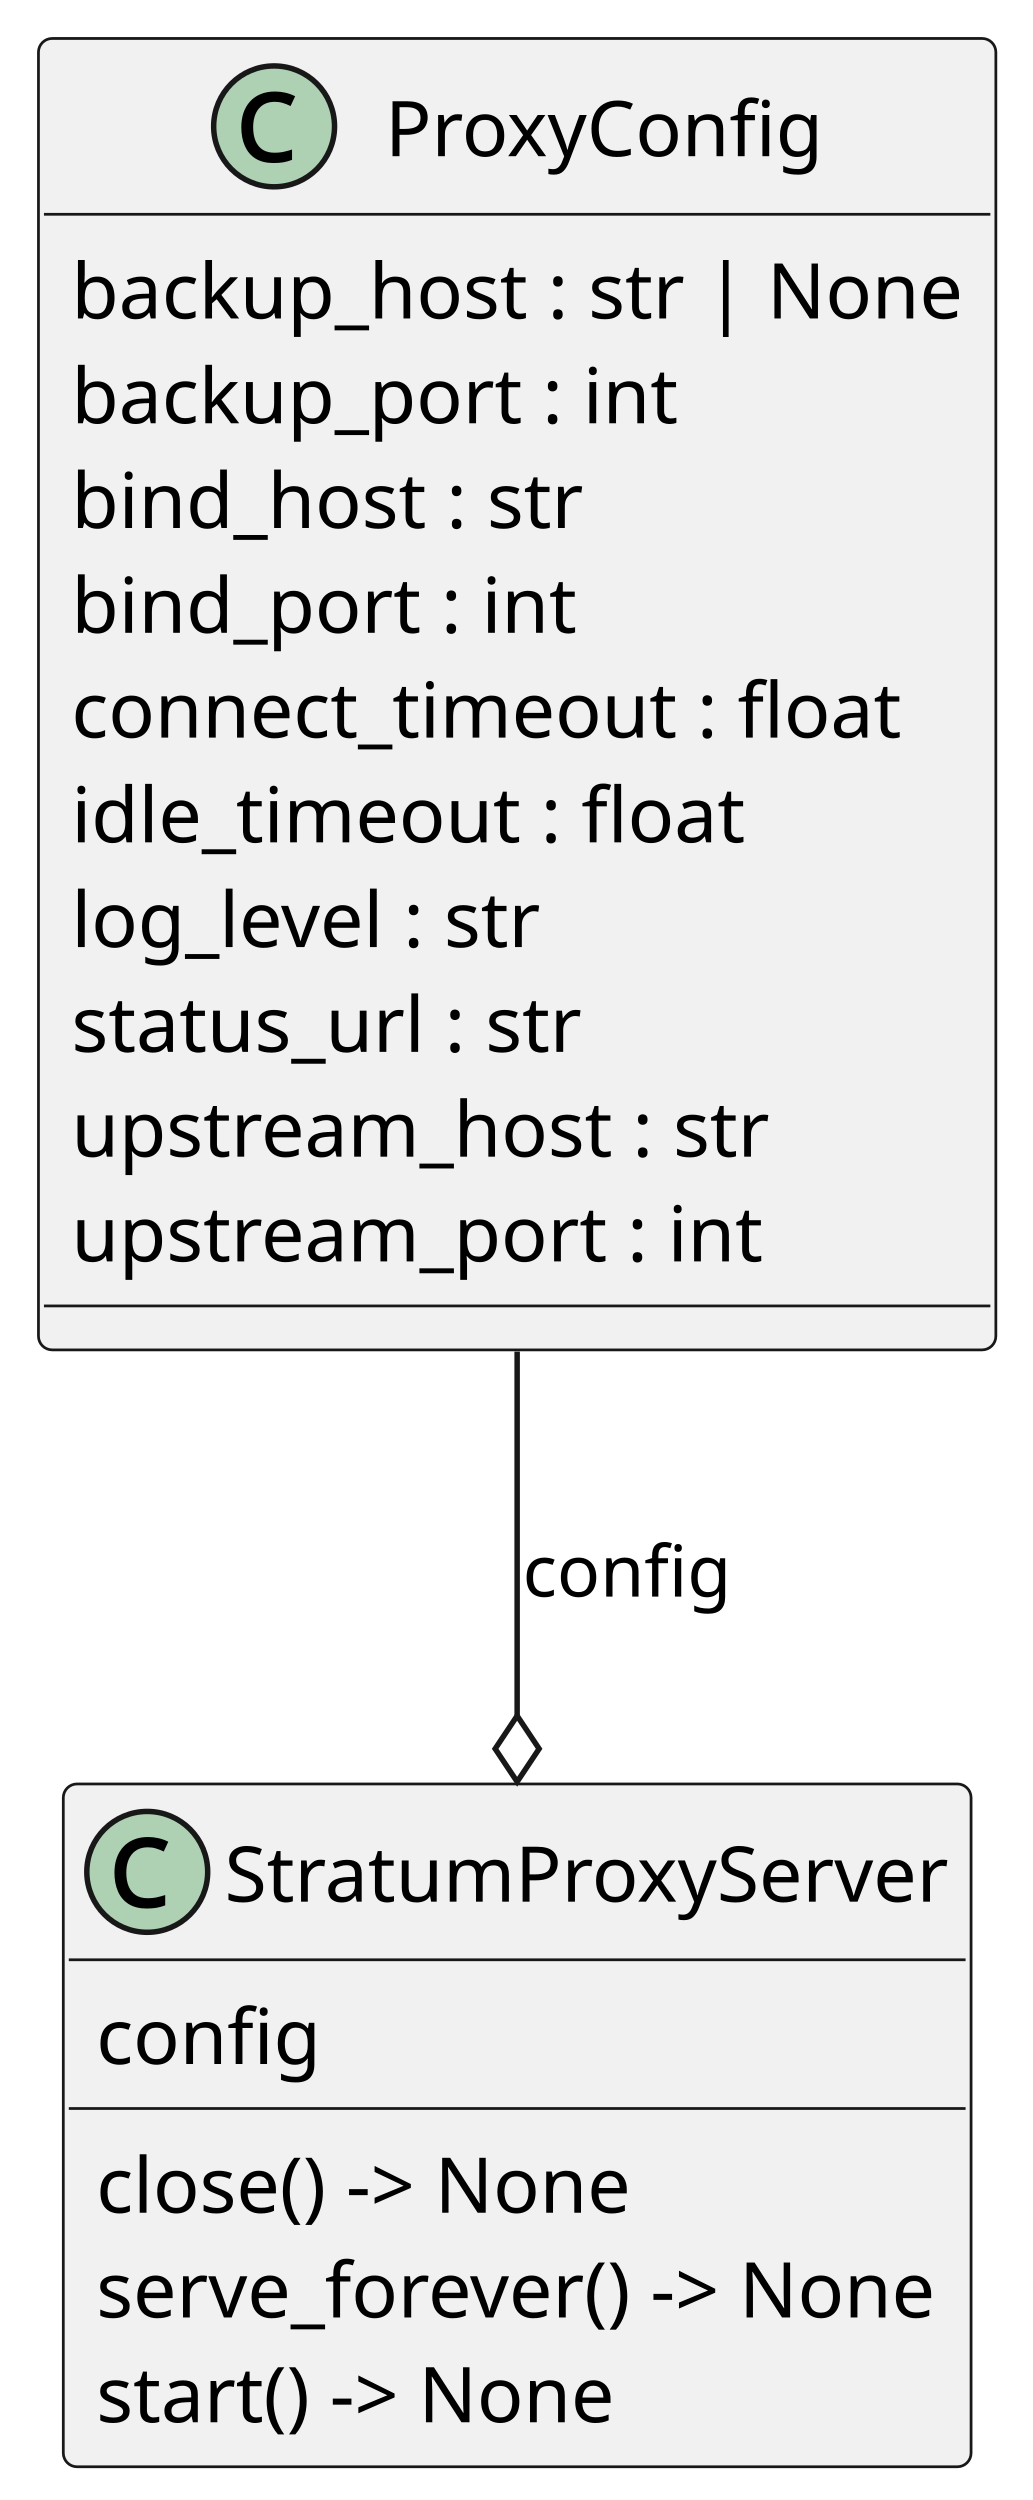
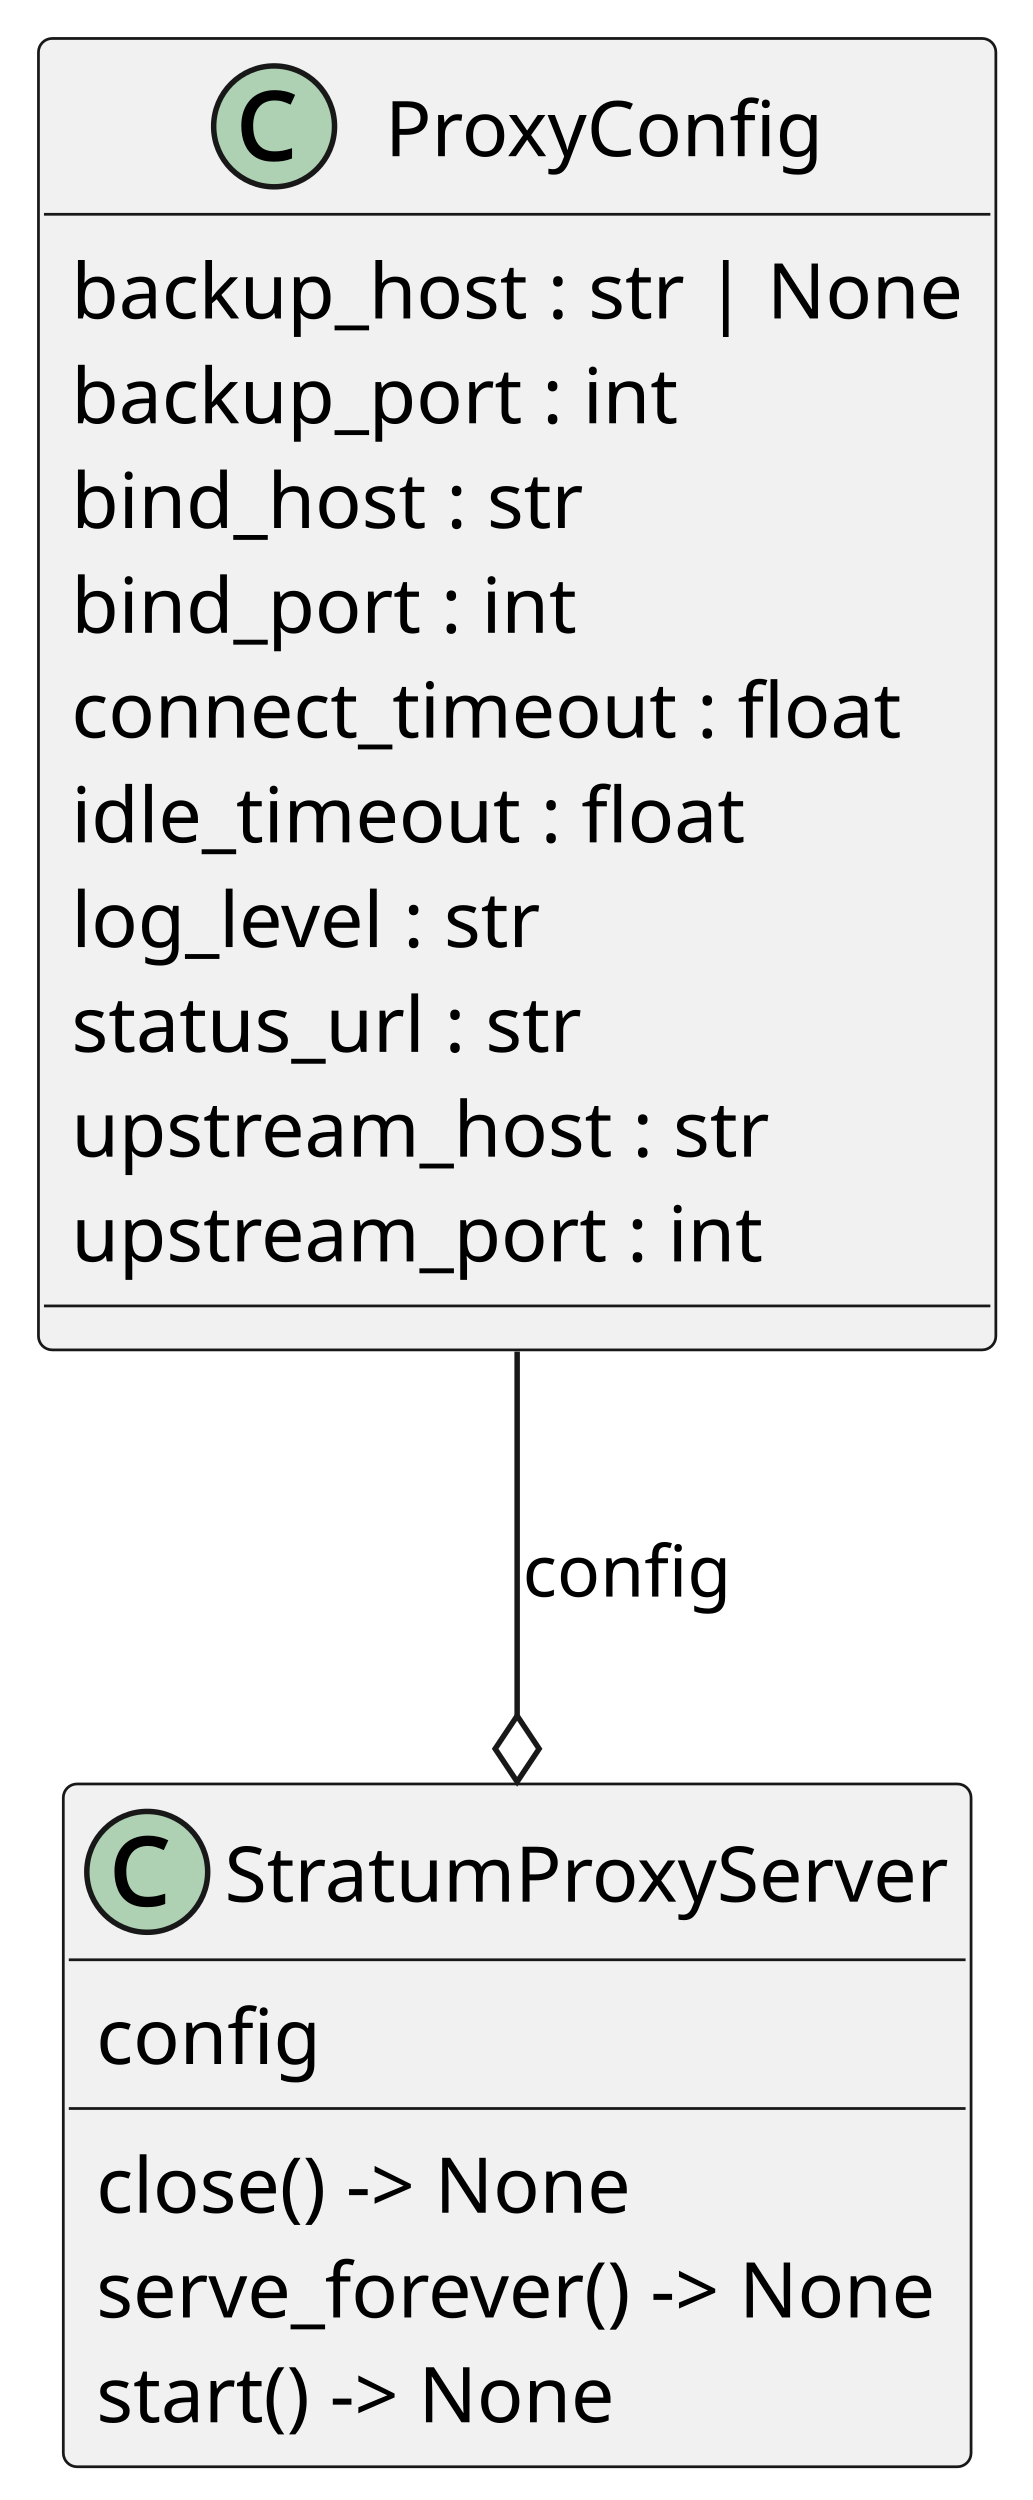
<svg xmlns="http://www.w3.org/2000/svg" contentStyleType="text/css" data-diagram-type="CLASS" height="455px" preserveAspectRatio="none" style="width:188px;height:455px;background:#FFFFFF;" version="1.1" viewBox="0 0 188 455" width="188px" zoomAndPan="magnify">
  <defs />
  <g>
    <g class="entity" data-qualified-name="bit_byte_block.config.ProxyConfig" data-source-line="2" id="ent0002">
      <rect fill="#F1F1F1" height="238.679" rx="2.5" ry="2.5" style="stroke:#181818;stroke-width:0.5;" width="174.245" x="7" y="7" />
      <ellipse cx="49.886" cy="23" fill="#ADD1B2" rx="11" ry="11" style="stroke:#181818;stroke-width:1;" />
-       <path d="M49.996,18.531 Q49.074,18.531 48.34,18.844 Q47.621,19.156 47.121,19.75 Q46.621,20.328 46.34,21.203 Q46.074,22.078 46.074,23.172 Q46.074,24.609 46.511,25.656 Q46.965,26.703 47.808,27.25 Q48.668,27.797 49.98,27.797 Q50.761,27.797 51.449,27.672 Q52.152,27.531 53.152,27.219 L53.152,29.094 Q52.293,29.422 51.527,29.547 Q50.777,29.672 49.761,29.672 Q47.84,29.672 46.527,28.875 Q45.23,28.062 44.574,26.594 Q43.918,25.109 43.918,23.141 Q43.918,21.719 44.308,20.547 Q44.715,19.359 45.496,18.484 Q46.277,17.609 47.418,17.141 Q48.558,16.656 50.027,16.656 Q50.98,16.656 51.871,16.859 Q52.777,17.047 53.715,17.516 L52.886,19.297 Q52.105,18.922 51.449,18.734 Q50.793,18.531 49.996,18.531 Z " fill="#000000" />
+       <path d="M49.996,18.281 Q49.074,18.281 48.34,18.594 Q47.621,18.906 47.121,19.5 Q46.621,20.078 46.34,20.953 Q46.074,21.828 46.074,22.922 Q46.074,24.359 46.511,25.406 Q46.965,26.453 47.808,27 Q48.668,27.547 49.98,27.547 Q50.761,27.547 51.449,27.422 Q52.152,27.281 53.152,26.969 L53.152,28.844 Q52.293,29.172 51.527,29.297 Q50.777,29.422 49.761,29.422 Q47.84,29.422 46.527,28.625 Q45.23,27.812 44.574,26.344 Q43.918,24.859 43.918,22.891 Q43.918,21.469 44.308,20.297 Q44.715,19.109 45.496,18.234 Q46.277,17.359 47.418,16.891 Q48.558,16.406 50.027,16.406 Q50.98,16.406 51.871,16.609 Q52.777,16.797 53.715,17.266 L52.886,19.047 Q52.105,18.672 51.449,18.484 Q50.793,18.281 49.996,18.281 Z " fill="#000000" />
      <text fill="#000000" font-family="sans-serif" font-size="14" lengthAdjust="spacing" textLength="80.276" x="70.083" y="28.432">ProxyConfig</text>
      <line style="stroke:#181818;stroke-width:0.5;" x1="8" x2="180.245" y1="39" y2="39" />
      <text fill="#000000" font-family="sans-serif" font-size="14" lengthAdjust="spacing" textLength="162.245" x="13" y="57.966">backup_host : str | None</text>
      <text fill="#000000" font-family="sans-serif" font-size="14" lengthAdjust="spacing" textLength="110.404" x="13" y="77.034">backup_port : int</text>
      <text fill="#000000" font-family="sans-serif" font-size="14" lengthAdjust="spacing" textLength="93.156" x="13" y="96.102">bind_host : str</text>
      <text fill="#000000" font-family="sans-serif" font-size="14" lengthAdjust="spacing" textLength="91.966" x="13" y="115.17">bind_port : int</text>
      <text fill="#000000" font-family="sans-serif" font-size="14" lengthAdjust="spacing" textLength="151.045" x="13" y="134.238">connect_timeout : float</text>
      <text fill="#000000" font-family="sans-serif" font-size="14" lengthAdjust="spacing" textLength="122.612" x="13" y="153.305">idle_timeout : float</text>
      <text fill="#000000" font-family="sans-serif" font-size="14" lengthAdjust="spacing" textLength="85.61" x="13" y="172.373">log_level : str</text>
      <text fill="#000000" font-family="sans-serif" font-size="14" lengthAdjust="spacing" textLength="92.862" x="13" y="191.441">status_url : str</text>
      <text fill="#000000" font-family="sans-serif" font-size="14" lengthAdjust="spacing" textLength="127.316" x="13" y="210.509">upstream_host : str</text>
      <text fill="#000000" font-family="sans-serif" font-size="14" lengthAdjust="spacing" textLength="126.126" x="13" y="229.577">upstream_port : int</text>
      <line style="stroke:#181818;stroke-width:0.5;" x1="8" x2="180.245" y1="237.679" y2="237.679" />
    </g>
    <g class="entity" data-qualified-name="bit_byte_block.proxy.StratumProxyServer" data-source-line="14" id="ent0003">
      <rect fill="#F1F1F1" height="124.272" rx="2.5" ry="2.5" style="stroke:#181818;stroke-width:0.5;" width="165.215" x="11.52" y="324.68" />
      <ellipse cx="26.8" cy="340.68" fill="#ADD1B2" rx="11" ry="11" style="stroke:#181818;stroke-width:1;" />
-       <path d="M26.909,336.211 Q25.987,336.211 25.253,336.524 Q24.534,336.836 24.034,337.43 Q23.534,338.008 23.253,338.883 Q22.987,339.758 22.987,340.852 Q22.987,342.289 23.425,343.336 Q23.878,344.383 24.722,344.93 Q25.581,345.477 26.894,345.477 Q27.675,345.477 28.362,345.352 Q29.066,345.211 30.066,344.899 L30.066,346.774 Q29.206,347.102 28.441,347.227 Q27.691,347.352 26.675,347.352 Q24.753,347.352 23.441,346.555 Q22.144,345.743 21.487,344.274 Q20.831,342.789 20.831,340.821 Q20.831,339.399 21.222,338.227 Q21.628,337.039 22.409,336.164 Q23.191,335.289 24.331,334.821 Q25.472,334.336 26.941,334.336 Q27.894,334.336 28.784,334.539 Q29.691,334.727 30.628,335.196 L29.8,336.977 Q29.019,336.602 28.362,336.414 Q27.706,336.211 26.909,336.211 Z " fill="#000000" />
+       <path d="M26.909,335.961 Q25.987,335.961 25.253,336.274 Q24.534,336.586 24.034,337.18 Q23.534,337.758 23.253,338.633 Q22.987,339.508 22.987,340.602 Q22.987,342.039 23.425,343.086 Q23.878,344.133 24.722,344.68 Q25.581,345.227 26.894,345.227 Q27.675,345.227 28.362,345.102 Q29.066,344.961 30.066,344.649 L30.066,346.524 Q29.206,346.852 28.441,346.977 Q27.691,347.102 26.675,347.102 Q24.753,347.102 23.441,346.305 Q22.144,345.493 21.487,344.024 Q20.831,342.539 20.831,340.571 Q20.831,339.149 21.222,337.977 Q21.628,336.789 22.409,335.914 Q23.191,335.039 24.331,334.571 Q25.472,334.086 26.941,334.086 Q27.894,334.086 28.784,334.289 Q29.691,334.477 30.628,334.946 L29.8,336.727 Q29.019,336.352 28.362,336.164 Q27.706,335.961 26.909,335.961 Z " fill="#000000" />
      <text fill="#000000" font-family="sans-serif" font-size="14" lengthAdjust="spacing" textLength="132.594" x="40.862" y="346.112">StratumProxyServer</text>
      <line style="stroke:#181818;stroke-width:0.5;" x1="12.52" x2="175.735" y1="356.68" y2="356.68" />
      <text fill="#000000" font-family="sans-serif" font-size="14" lengthAdjust="spacing" textLength="40.88" x="17.52" y="375.646">config</text>
      <line style="stroke:#181818;stroke-width:0.5;" x1="12.52" x2="175.735" y1="383.748" y2="383.748" />
      <text fill="#000000" font-family="sans-serif" font-size="14" lengthAdjust="spacing" textLength="97.258" x="17.52" y="402.714">close() -&gt; None</text>
      <text fill="#000000" font-family="sans-serif" font-size="14" lengthAdjust="spacing" textLength="153.215" x="17.52" y="421.782">serve_forever() -&gt; None</text>
      <text fill="#000000" font-family="sans-serif" font-size="14" lengthAdjust="spacing" textLength="94.304" x="17.52" y="440.85">start() -&gt; None</text>
    </g>
    <g class="link" data-entity-1="ent0002" data-entity-2="ent0003" data-link-type="aggregation" data-source-line="20" id="lnk4">
      <path codeLine="20" d="M94.12,245.99 C94.12,273.06 94.12,288.76 94.12,312.28" fill="none" id="bit_byte_block.config.ProxyConfig-to-bit_byte_block.proxy.StratumProxyServer" style="stroke:#181818;stroke-width:1;" />
      <polygon fill="none" points="94.12,324.28,98.12,318.28,94.12,312.28,90.12,318.28,94.12,324.28" style="stroke:#181818;stroke-width:1;" />
      <text fill="#000000" font-family="sans-serif" font-size="13" lengthAdjust="spacing" textLength="37.96" x="95.12" y="290.577">config</text>
    </g>
  </g>
</svg>
